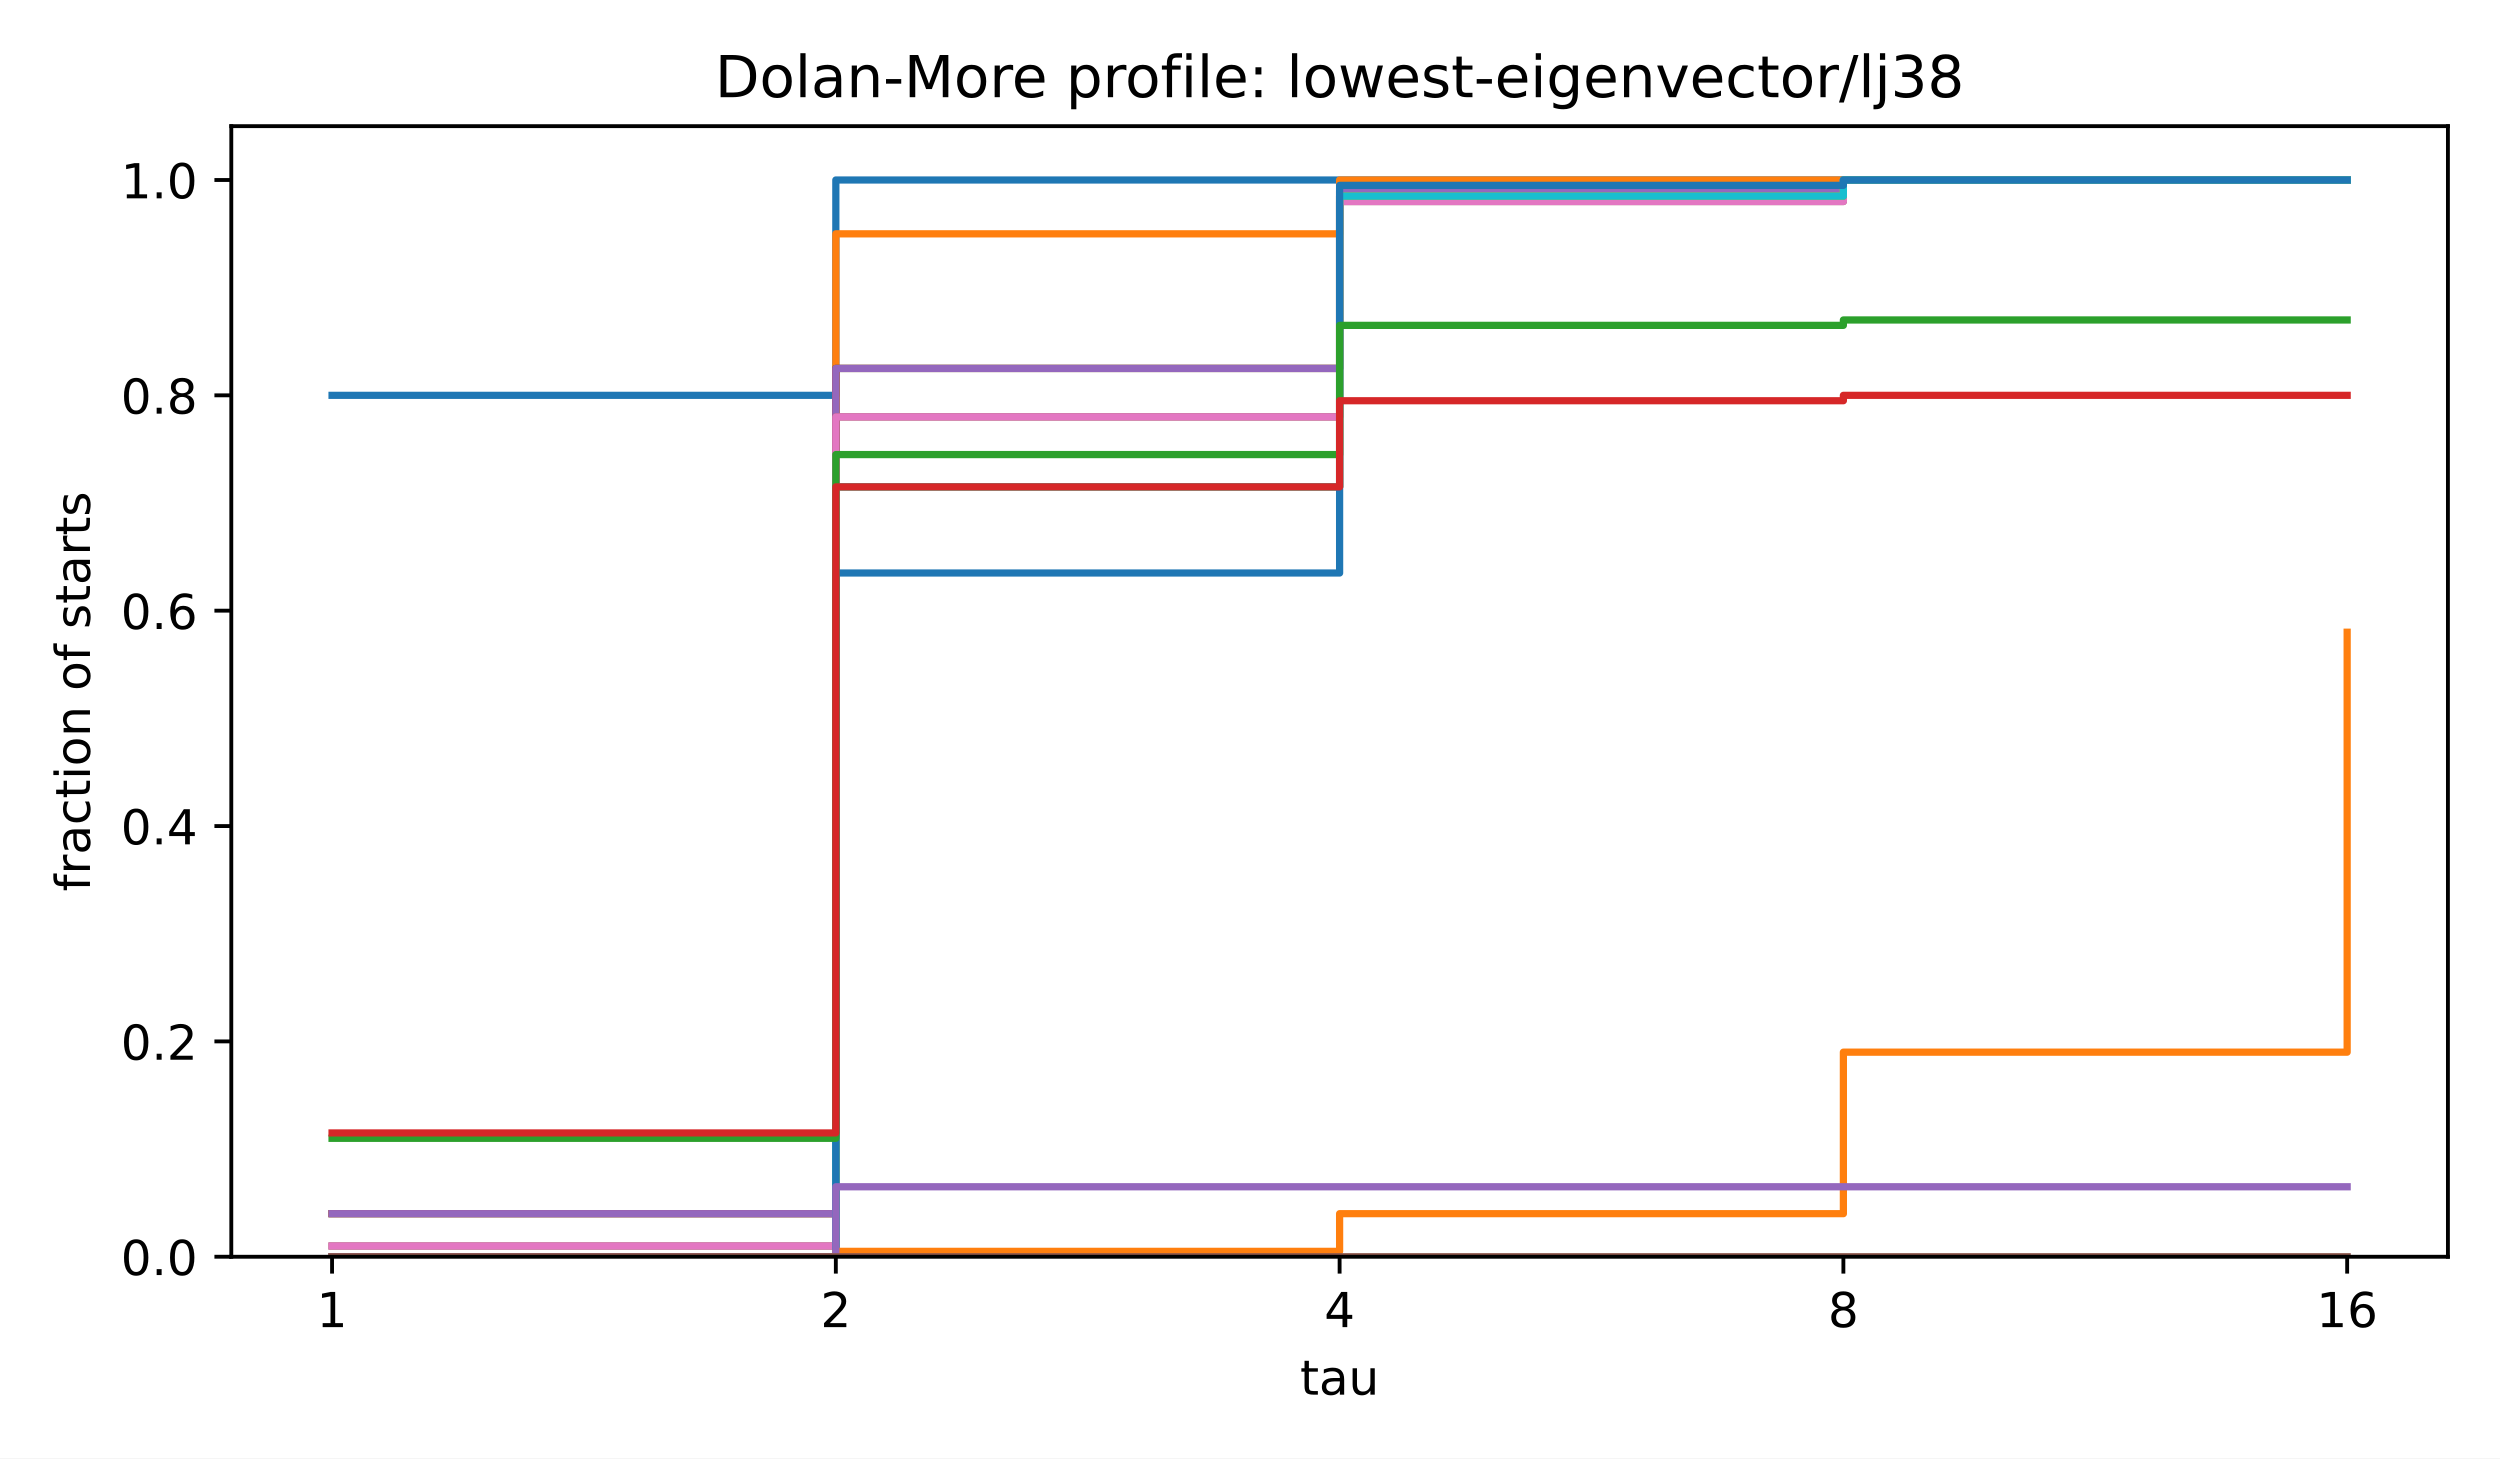
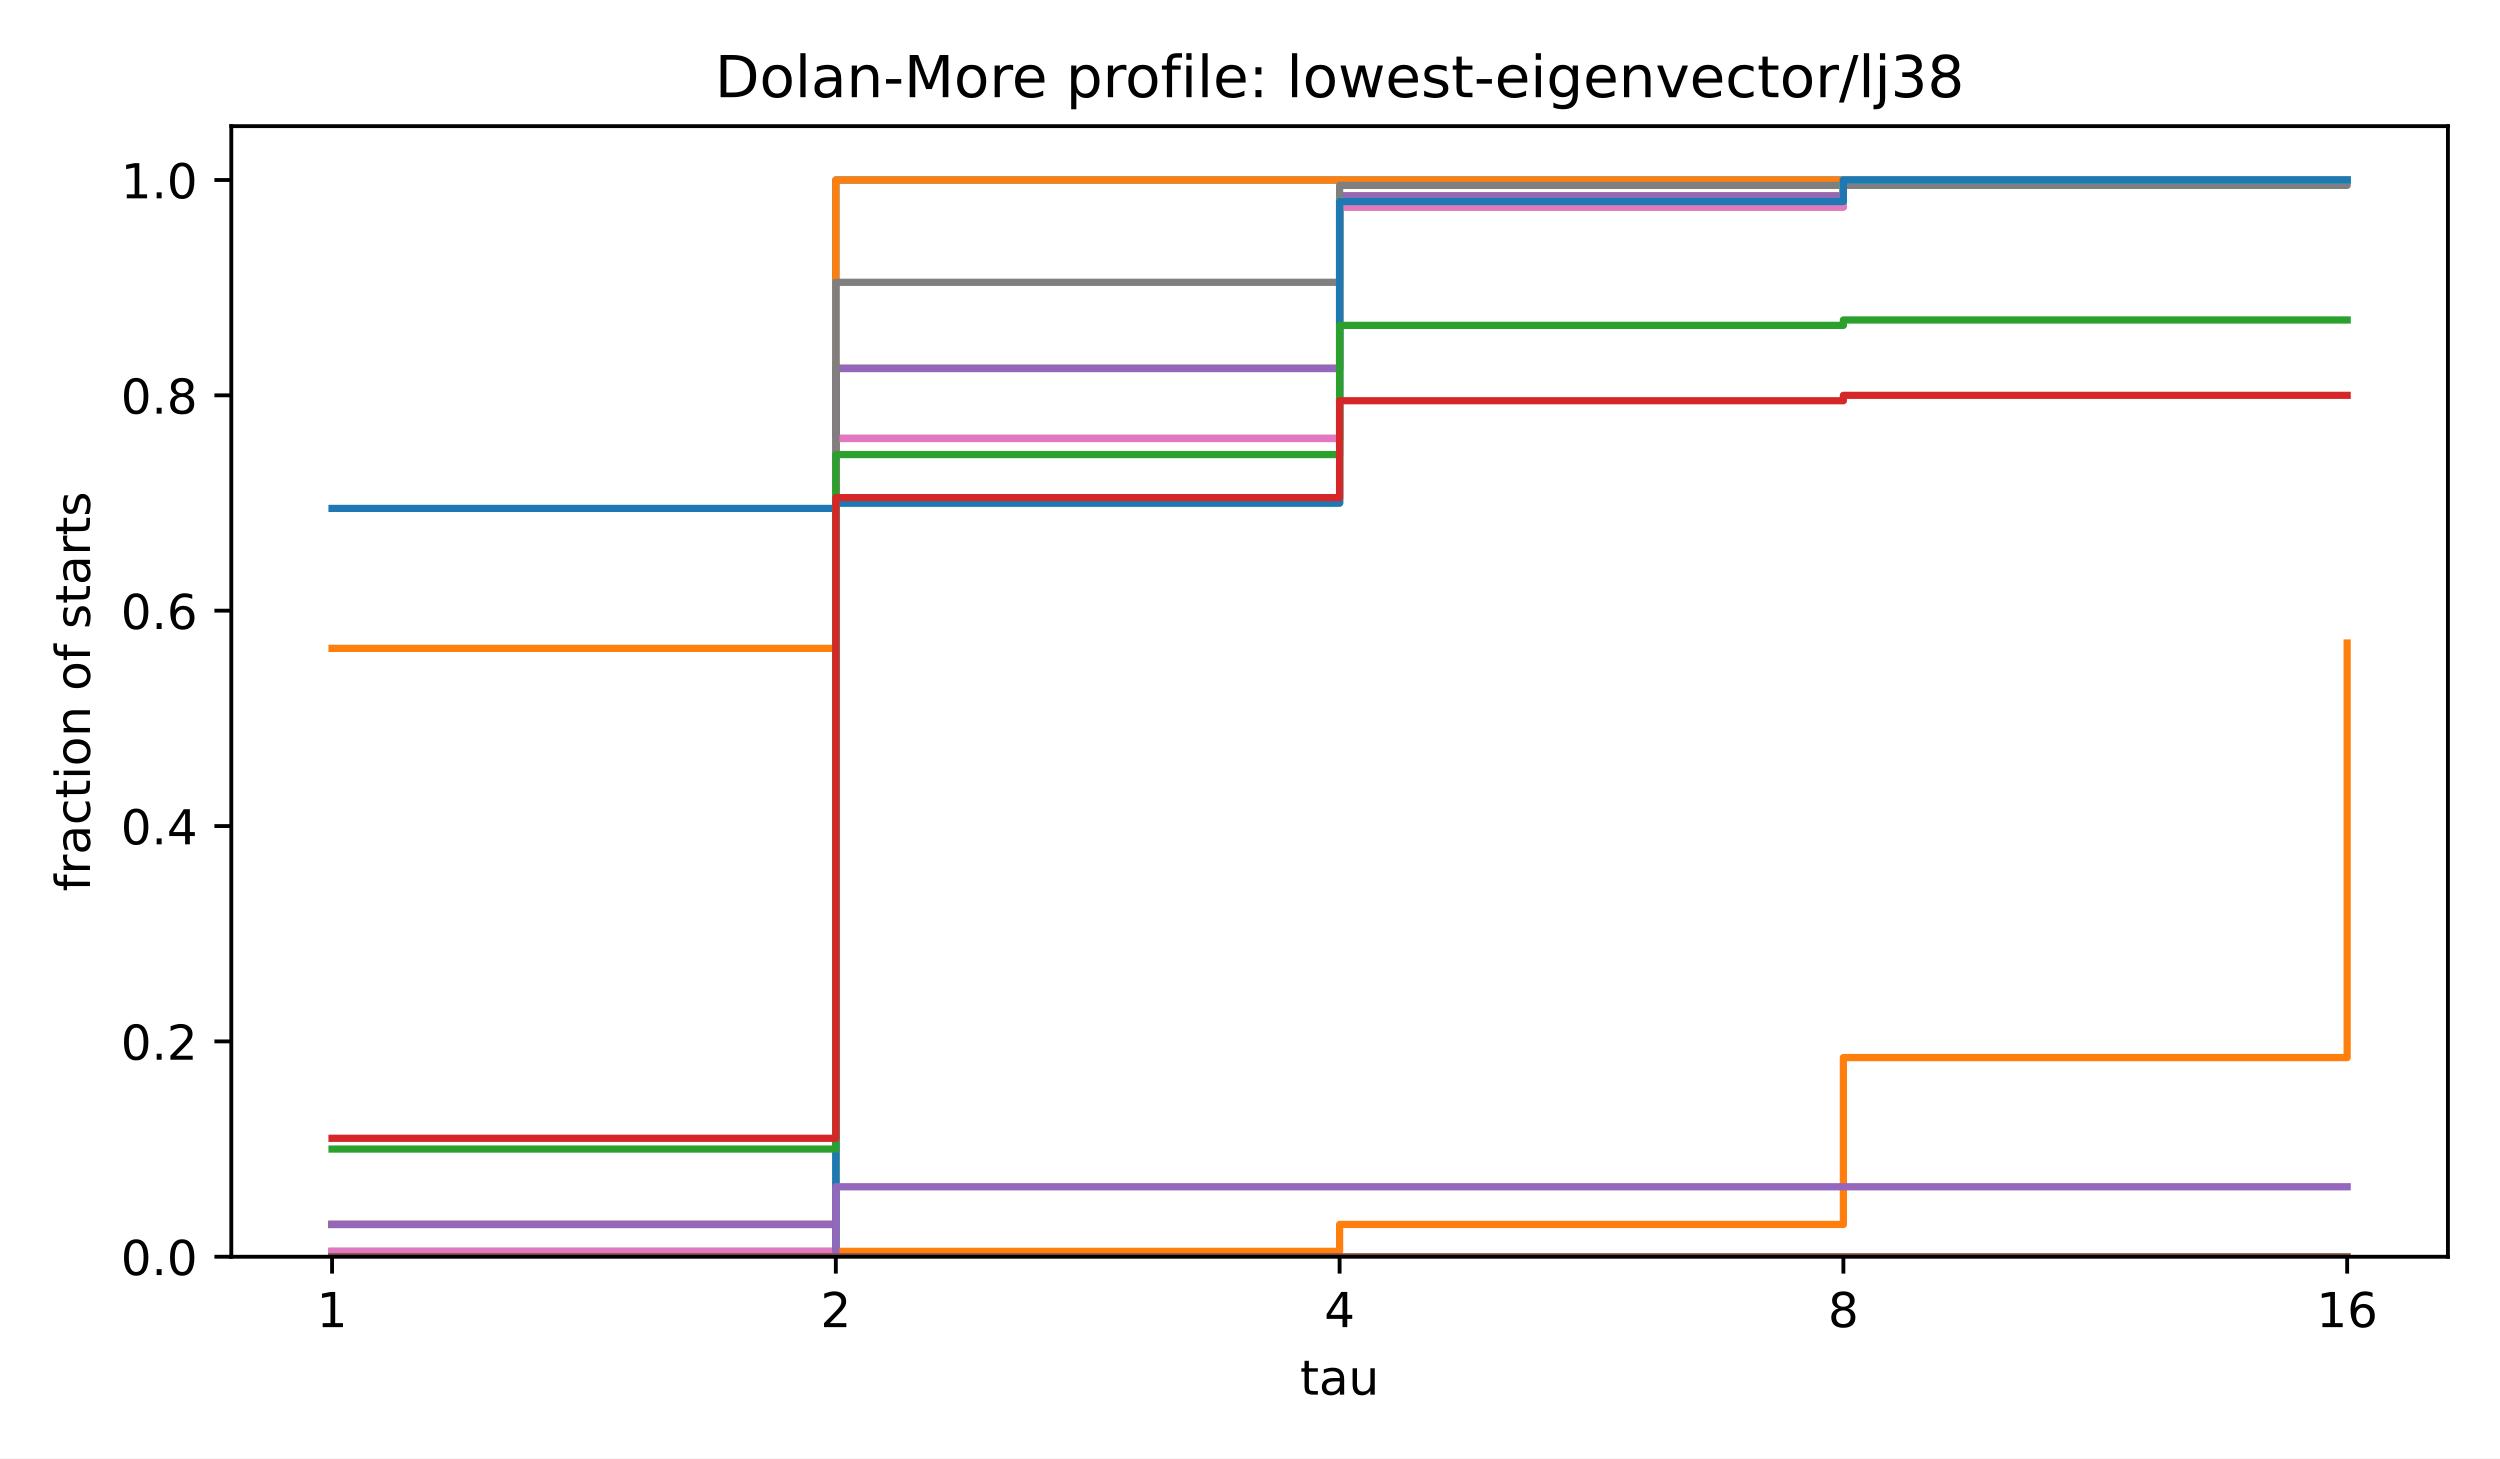
<svg xmlns="http://www.w3.org/2000/svg" xmlns:xlink="http://www.w3.org/1999/xlink" width="518.4pt" height="302.4pt" viewBox="0 0 518.4 302.4" version="1.1">
  <defs>
    <style type="text/css">*{stroke-linejoin: round; stroke-linecap: butt}</style>
  </defs>
  <g id="figure_1">
    <g id="patch_1">
      <path d="M 0 302.4  L 518.4 302.4  L 518.4 0  L 0 0  z " style="fill: #ffffff" />
    </g>
    <g id="axes_1">
      <g id="patch_2">
        <path d="M 47.962 260.6  L 507.6 260.6  L 507.6 26.16  L 47.962 26.16  z " style="fill: #ffffff" />
      </g>
      <g id="matplotlib.axis_1">
        <g id="xtick_1">
          <g id="line2d_1">
            <defs>
              <path id="m8ea4d47d77" d="M 0 0  L 0 3.5  " style="stroke: #000000; stroke-width: 0.8" />
            </defs>
            <g>
              <use xlink:href="#m8ea4d47d77" x="68.855" y="260.6" style="stroke: #000000; stroke-width: 0.8" />
            </g>
          </g>
          <g id="text_1">
            <text style="font-size: 10px; font-family: 'DejaVu Sans', 'Bitstream Vera Sans', 'Computer Modern Sans Serif', 'Lucida Grande', 'Verdana', 'Geneva', 'Lucid', 'Arial', 'Helvetica', 'Avant Garde', sans-serif; text-anchor: middle" x="68.855" y="275.198" transform="rotate(-0 68.85496 275.1977)">1</text>
          </g>
        </g>
        <g id="xtick_2">
          <g id="line2d_2">
            <g>
              <use xlink:href="#m8ea4d47d77" x="173.318" y="260.6" style="stroke: #000000; stroke-width: 0.8" />
            </g>
          </g>
          <g id="text_2">
            <text style="font-size: 10px; font-family: 'DejaVu Sans', 'Bitstream Vera Sans', 'Computer Modern Sans Serif', 'Lucida Grande', 'Verdana', 'Geneva', 'Lucid', 'Arial', 'Helvetica', 'Avant Garde', sans-serif; text-anchor: middle" x="173.318" y="275.198" transform="rotate(-0 173.3181 275.1977)">2</text>
          </g>
        </g>
        <g id="xtick_3">
          <g id="line2d_3">
            <g>
              <use xlink:href="#m8ea4d47d77" x="277.781" y="260.6" style="stroke: #000000; stroke-width: 0.8" />
            </g>
          </g>
          <g id="text_3">
            <text style="font-size: 10px; font-family: 'DejaVu Sans', 'Bitstream Vera Sans', 'Computer Modern Sans Serif', 'Lucida Grande', 'Verdana', 'Geneva', 'Lucid', 'Arial', 'Helvetica', 'Avant Garde', sans-serif; text-anchor: middle" x="277.781" y="275.198" transform="rotate(-0 277.7812 275.1977)">4</text>
          </g>
        </g>
        <g id="xtick_4">
          <g id="line2d_4">
            <g>
              <use xlink:href="#m8ea4d47d77" x="382.244" y="260.6" style="stroke: #000000; stroke-width: 0.8" />
            </g>
          </g>
          <g id="text_4">
            <text style="font-size: 10px; font-family: 'DejaVu Sans', 'Bitstream Vera Sans', 'Computer Modern Sans Serif', 'Lucida Grande', 'Verdana', 'Geneva', 'Lucid', 'Arial', 'Helvetica', 'Avant Garde', sans-serif; text-anchor: middle" x="382.244" y="275.198" transform="rotate(-0 382.2443 275.1977)">8</text>
          </g>
        </g>
        <g id="xtick_5">
          <g id="line2d_5">
            <g>
              <use xlink:href="#m8ea4d47d77" x="486.707" y="260.6" style="stroke: #000000; stroke-width: 0.8" />
            </g>
          </g>
          <g id="text_5">
            <text style="font-size: 10px; font-family: 'DejaVu Sans', 'Bitstream Vera Sans', 'Computer Modern Sans Serif', 'Lucida Grande', 'Verdana', 'Geneva', 'Lucid', 'Arial', 'Helvetica', 'Avant Garde', sans-serif; text-anchor: middle" x="486.707" y="275.198" transform="rotate(-0 486.7074 275.1977)">16</text>
          </g>
        </g>
        <g id="text_6">
          <text style="font-size: 10px; font-family: 'DejaVu Sans', 'Bitstream Vera Sans', 'Computer Modern Sans Serif', 'Lucida Grande', 'Verdana', 'Geneva', 'Lucid', 'Arial', 'Helvetica', 'Avant Garde', sans-serif; text-anchor: middle" x="277.781" y="289.198" transform="rotate(-0 277.7812 289.1977)">tau</text>
        </g>
      </g>
      <g id="matplotlib.axis_2">
        <g id="ytick_1">
          <g id="line2d_6">
            <defs>
              <path id="md659df78fa" d="M 0 0  L -3.5 0  " style="stroke: #000000; stroke-width: 0.8" />
            </defs>
            <g>
              <use xlink:href="#md659df78fa" x="47.962" y="260.6" style="stroke: #000000; stroke-width: 0.8" />
            </g>
          </g>
          <g id="text_7">
            <text style="font-size: 10px; font-family: 'DejaVu Sans', 'Bitstream Vera Sans', 'Computer Modern Sans Serif', 'Lucida Grande', 'Verdana', 'Geneva', 'Lucid', 'Arial', 'Helvetica', 'Avant Garde', sans-serif; text-anchor: end" x="40.962" y="264.399" transform="rotate(-0 40.96234 264.3988)">0.0</text>
          </g>
        </g>
        <g id="ytick_2">
          <g id="line2d_7">
            <g>
              <use xlink:href="#md659df78fa" x="47.962" y="215.945" style="stroke: #000000; stroke-width: 0.8" />
            </g>
          </g>
          <g id="text_8">
            <text style="font-size: 10px; font-family: 'DejaVu Sans', 'Bitstream Vera Sans', 'Computer Modern Sans Serif', 'Lucida Grande', 'Verdana', 'Geneva', 'Lucid', 'Arial', 'Helvetica', 'Avant Garde', sans-serif; text-anchor: end" x="40.962" y="219.744" transform="rotate(-0 40.96234 219.7436)">0.2</text>
          </g>
        </g>
        <g id="ytick_3">
          <g id="line2d_8">
            <g>
              <use xlink:href="#md659df78fa" x="47.962" y="171.29" style="stroke: #000000; stroke-width: 0.8" />
            </g>
          </g>
          <g id="text_9">
            <text style="font-size: 10px; font-family: 'DejaVu Sans', 'Bitstream Vera Sans', 'Computer Modern Sans Serif', 'Lucida Grande', 'Verdana', 'Geneva', 'Lucid', 'Arial', 'Helvetica', 'Avant Garde', sans-serif; text-anchor: end" x="40.962" y="175.088" transform="rotate(-0 40.96234 175.0884)">0.4</text>
          </g>
        </g>
        <g id="ytick_4">
          <g id="line2d_9">
            <g>
              <use xlink:href="#md659df78fa" x="47.962" y="126.634" style="stroke: #000000; stroke-width: 0.8" />
            </g>
          </g>
          <g id="text_10">
            <text style="font-size: 10px; font-family: 'DejaVu Sans', 'Bitstream Vera Sans', 'Computer Modern Sans Serif', 'Lucida Grande', 'Verdana', 'Geneva', 'Lucid', 'Arial', 'Helvetica', 'Avant Garde', sans-serif; text-anchor: end" x="40.962" y="130.433" transform="rotate(-0 40.96234 130.4331)">0.6</text>
          </g>
        </g>
        <g id="ytick_5">
          <g id="line2d_10">
            <g>
              <use xlink:href="#md659df78fa" x="47.962" y="81.979" style="stroke: #000000; stroke-width: 0.8" />
            </g>
          </g>
          <g id="text_11">
            <text style="font-size: 10px; font-family: 'DejaVu Sans', 'Bitstream Vera Sans', 'Computer Modern Sans Serif', 'Lucida Grande', 'Verdana', 'Geneva', 'Lucid', 'Arial', 'Helvetica', 'Avant Garde', sans-serif; text-anchor: end" x="40.962" y="85.778" transform="rotate(-0 40.96234 85.77788)">0.8</text>
          </g>
        </g>
        <g id="ytick_6">
          <g id="line2d_11">
            <g>
              <use xlink:href="#md659df78fa" x="47.962" y="37.324" style="stroke: #000000; stroke-width: 0.8" />
            </g>
          </g>
          <g id="text_12">
            <text style="font-size: 10px; font-family: 'DejaVu Sans', 'Bitstream Vera Sans', 'Computer Modern Sans Serif', 'Lucida Grande', 'Verdana', 'Geneva', 'Lucid', 'Arial', 'Helvetica', 'Avant Garde', sans-serif; text-anchor: end" x="40.962" y="41.123" transform="rotate(-0 40.96234 41.12264)">1.0</text>
          </g>
        </g>
        <g id="text_13">
          <text style="font-size: 10px; font-family: 'DejaVu Sans', 'Bitstream Vera Sans', 'Computer Modern Sans Serif', 'Lucida Grande', 'Verdana', 'Geneva', 'Lucid', 'Arial', 'Helvetica', 'Avant Garde', sans-serif; text-anchor: middle" x="18.657" y="143.38" transform="rotate(-90 18.65687 143.38)">fraction of starts</text>
        </g>
      </g>
      <g id="line2d_12">
-         <path d="M 68.855 81.979  L 173.318 81.979  L 173.318 37.324  L 277.781 37.324  L 277.781 37.324  L 382.244 37.324  L 382.244 37.324  L 486.707 37.324  L 486.707 37.324  " clip-path="url(#p4e380cea4b)" style="fill: none; stroke: #1f77b4; stroke-width: 1.5; stroke-linecap: square" />
+         <path d="M 68.855 105.423  L 173.318 105.423  L 173.318 37.324  L 277.781 37.324  L 277.781 37.324  L 382.244 37.324  L 382.244 37.324  L 486.707 37.324  L 486.707 37.324  " clip-path="url(#p4e380cea4b)" style="fill: none; stroke: #1f77b4; stroke-width: 1.5; stroke-linecap: square" />
      </g>
      <g id="line2d_13">
-         <path d="M 68.855 260.6  L 173.318 260.6  L 173.318 48.488  L 277.781 48.488  L 277.781 37.324  L 382.244 37.324  L 382.244 37.324  L 486.707 37.324  L 486.707 37.324  " clip-path="url(#p4e380cea4b)" style="fill: none; stroke: #ff7f0e; stroke-width: 1.5; stroke-linecap: square" />
+         <path d="M 68.855 134.449  L 173.318 134.449  L 173.318 37.324  L 277.781 37.324  L 277.781 37.324  L 382.244 37.324  L 382.244 37.324  L 486.707 37.324  L 486.707 37.324  " clip-path="url(#p4e380cea4b)" style="fill: none; stroke: #ff7f0e; stroke-width: 1.5; stroke-linecap: square" />
      </g>
      <g id="line2d_14">
-         <path d="M 68.855 251.669  L 173.318 251.669  L 173.318 76.397  L 277.781 76.397  L 277.781 39.557  L 382.244 39.557  L 382.244 37.324  L 486.707 37.324  L 486.707 37.324  " clip-path="url(#p4e380cea4b)" style="fill: none; stroke: #2ca02c; stroke-width: 1.5; stroke-linecap: square" />
+         <path d="M 68.855 253.902  L 173.318 253.902  L 173.318 76.397  L 277.781 76.397  L 277.781 40.673  L 382.244 40.673  L 382.244 37.324  L 486.707 37.324  L 486.707 37.324  " clip-path="url(#p4e380cea4b)" style="fill: none; stroke: #2ca02c; stroke-width: 1.5; stroke-linecap: square" />
      </g>
      <g id="line2d_15">
-         <path d="M 68.855 251.669  L 173.318 251.669  L 173.318 76.397  L 277.781 76.397  L 277.781 39.557  L 382.244 39.557  L 382.244 37.324  L 486.707 37.324  L 486.707 37.324  " clip-path="url(#p4e380cea4b)" style="fill: none; stroke: #d62728; stroke-width: 1.5; stroke-linecap: square" />
+         <path d="M 68.855 253.902  L 173.318 253.902  L 173.318 76.397  L 277.781 76.397  L 277.781 40.673  L 382.244 40.673  L 382.244 37.324  L 486.707 37.324  L 486.707 37.324  " clip-path="url(#p4e380cea4b)" style="fill: none; stroke: #d62728; stroke-width: 1.5; stroke-linecap: square" />
      </g>
      <g id="line2d_16">
-         <path d="M 68.855 251.669  L 173.318 251.669  L 173.318 76.397  L 277.781 76.397  L 277.781 39.557  L 382.244 39.557  L 382.244 37.324  L 486.707 37.324  L 486.707 37.324  " clip-path="url(#p4e380cea4b)" style="fill: none; stroke: #9467bd; stroke-width: 1.5; stroke-linecap: square" />
+         <path d="M 68.855 253.902  L 173.318 253.902  L 173.318 76.397  L 277.781 76.397  L 277.781 40.673  L 382.244 40.673  L 382.244 37.324  L 486.707 37.324  L 486.707 37.324  " clip-path="url(#p4e380cea4b)" style="fill: none; stroke: #9467bd; stroke-width: 1.5; stroke-linecap: square" />
      </g>
      <g id="line2d_17">
-         <path d="M 68.855 258.367  L 173.318 258.367  L 173.318 86.445  L 277.781 86.445  L 277.781 41.789  L 382.244 41.789  L 382.244 37.324  L 486.707 37.324  L 486.707 37.324  " clip-path="url(#p4e380cea4b)" style="fill: none; stroke: #8c564b; stroke-width: 1.5; stroke-linecap: square" />
+         <path d="M 68.855 259.484  L 173.318 259.484  L 173.318 90.91  L 277.781 90.91  L 277.781 42.906  L 382.244 42.906  L 382.244 37.324  L 486.707 37.324  L 486.707 37.324  " clip-path="url(#p4e380cea4b)" style="fill: none; stroke: #8c564b; stroke-width: 1.5; stroke-linecap: square" />
      </g>
      <g id="line2d_18">
-         <path d="M 68.855 258.367  L 173.318 258.367  L 173.318 86.445  L 277.781 86.445  L 277.781 41.789  L 382.244 41.789  L 382.244 37.324  L 486.707 37.324  L 486.707 37.324  " clip-path="url(#p4e380cea4b)" style="fill: none; stroke: #e377c2; stroke-width: 1.5; stroke-linecap: square" />
+         <path d="M 68.855 259.484  L 173.318 259.484  L 173.318 90.91  L 277.781 90.91  L 277.781 42.906  L 382.244 42.906  L 382.244 37.324  L 486.707 37.324  L 486.707 37.324  " clip-path="url(#p4e380cea4b)" style="fill: none; stroke: #e377c2; stroke-width: 1.5; stroke-linecap: square" />
      </g>
      <g id="line2d_19">
-         <path d="M 68.855 260.6  L 173.318 260.6  L 173.318 100.958  L 277.781 100.958  L 277.781 40.673  L 382.244 40.673  L 382.244 37.324  L 486.707 37.324  L 486.707 37.324  " clip-path="url(#p4e380cea4b)" style="fill: none; stroke: #7f7f7f; stroke-width: 1.5; stroke-linecap: square" />
+         <path d="M 68.855 260.6  L 173.318 260.6  L 173.318 58.535  L 277.781 58.535  L 277.781 38.44  L 382.244 38.44  L 382.244 38.44  L 486.707 38.44  L 486.707 37.324  " clip-path="url(#p4e380cea4b)" style="fill: none; stroke: #7f7f7f; stroke-width: 1.5; stroke-linecap: square" />
      </g>
      <g id="line2d_20">
-         <path d="M 68.855 260.6  L 173.318 260.6  L 173.318 100.958  L 277.781 100.958  L 277.781 40.673  L 382.244 40.673  L 382.244 37.324  L 486.707 37.324  L 486.707 37.324  " clip-path="url(#p4e380cea4b)" style="fill: none; stroke: #bcbd22; stroke-width: 1.5; stroke-linecap: square" />
+         <path d="M 68.855 260.6  L 173.318 260.6  L 173.318 104.307  L 277.781 104.307  L 277.781 41.789  L 382.244 41.789  L 382.244 37.324  L 486.707 37.324  L 486.707 37.324  " clip-path="url(#p4e380cea4b)" style="fill: none; stroke: #bcbd22; stroke-width: 1.5; stroke-linecap: square" />
      </g>
      <g id="line2d_21">
-         <path d="M 68.855 260.6  L 173.318 260.6  L 173.318 100.958  L 277.781 100.958  L 277.781 40.673  L 382.244 40.673  L 382.244 37.324  L 486.707 37.324  L 486.707 37.324  " clip-path="url(#p4e380cea4b)" style="fill: none; stroke: #17becf; stroke-width: 1.5; stroke-linecap: square" />
+         <path d="M 68.855 260.6  L 173.318 260.6  L 173.318 104.307  L 277.781 104.307  L 277.781 41.789  L 382.244 41.789  L 382.244 37.324  L 486.707 37.324  L 486.707 37.324  " clip-path="url(#p4e380cea4b)" style="fill: none; stroke: #17becf; stroke-width: 1.5; stroke-linecap: square" />
      </g>
      <g id="line2d_22">
-         <path d="M 68.855 260.6  L 173.318 260.6  L 173.318 118.82  L 277.781 118.82  L 277.781 38.44  L 382.244 38.44  L 382.244 37.324  L 486.707 37.324  L 486.707 37.324  " clip-path="url(#p4e380cea4b)" style="fill: none; stroke: #1f77b4; stroke-width: 1.5; stroke-linecap: square" />
+         <path d="M 68.855 260.6  L 173.318 260.6  L 173.318 104.307  L 277.781 104.307  L 277.781 41.789  L 382.244 41.789  L 382.244 37.324  L 486.707 37.324  L 486.707 37.324  " clip-path="url(#p4e380cea4b)" style="fill: none; stroke: #1f77b4; stroke-width: 1.5; stroke-linecap: square" />
      </g>
      <g id="line2d_23">
-         <path d="M 68.855 260.6  L 173.318 260.6  L 173.318 259.484  L 277.781 259.484  L 277.781 251.669  L 382.244 251.669  L 382.244 218.178  L 486.707 218.178  L 486.707 131.1  " clip-path="url(#p4e380cea4b)" style="fill: none; stroke: #ff7f0e; stroke-width: 1.5; stroke-linecap: square" />
+         <path d="M 68.855 260.6  L 173.318 260.6  L 173.318 259.484  L 277.781 259.484  L 277.781 253.902  L 382.244 253.902  L 382.244 219.294  L 486.707 219.294  L 486.707 133.333  " clip-path="url(#p4e380cea4b)" style="fill: none; stroke: #ff7f0e; stroke-width: 1.5; stroke-linecap: square" />
      </g>
      <g id="line2d_24">
-         <path d="M 68.855 236.04  L 173.318 236.04  L 173.318 94.259  L 277.781 94.259  L 277.781 67.466  L 382.244 67.466  L 382.244 66.35  L 486.707 66.35  L 486.707 66.35  " clip-path="url(#p4e380cea4b)" style="fill: none; stroke: #2ca02c; stroke-width: 1.5; stroke-linecap: square" />
+         <path d="M 68.855 238.272  L 173.318 238.272  L 173.318 94.259  L 277.781 94.259  L 277.781 67.466  L 382.244 67.466  L 382.244 66.35  L 486.707 66.35  L 486.707 66.35  " clip-path="url(#p4e380cea4b)" style="fill: none; stroke: #2ca02c; stroke-width: 1.5; stroke-linecap: square" />
      </g>
      <g id="line2d_25">
-         <path d="M 68.855 234.923  L 173.318 234.923  L 173.318 100.958  L 277.781 100.958  L 277.781 83.095  L 382.244 83.095  L 382.244 81.979  L 486.707 81.979  L 486.707 81.979  " clip-path="url(#p4e380cea4b)" style="fill: none; stroke: #d62728; stroke-width: 1.5; stroke-linecap: square" />
+         <path d="M 68.855 236.04  L 173.318 236.04  L 173.318 103.19  L 277.781 103.19  L 277.781 83.095  L 382.244 83.095  L 382.244 81.979  L 486.707 81.979  L 486.707 81.979  " clip-path="url(#p4e380cea4b)" style="fill: none; stroke: #d62728; stroke-width: 1.5; stroke-linecap: square" />
      </g>
      <g id="line2d_26">
        <path d="M 68.855 260.6  L 173.318 260.6  L 173.318 246.087  L 277.781 246.087  L 277.781 246.087  L 382.244 246.087  L 382.244 246.087  L 486.707 246.087  L 486.707 246.087  " clip-path="url(#p4e380cea4b)" style="fill: none; stroke: #9467bd; stroke-width: 1.5; stroke-linecap: square" />
      </g>
      <g id="line2d_27">
        <path d="M 68.855 260.6  L 173.318 260.6  L 173.318 260.6  L 277.781 260.6  L 277.781 260.6  L 382.244 260.6  L 382.244 260.6  L 486.707 260.6  L 486.707 260.6  " clip-path="url(#p4e380cea4b)" style="fill: none; stroke: #8c564b; stroke-width: 1.5; stroke-linecap: square" />
      </g>
      <g id="patch_3">
        <path d="M 47.962 260.6  L 47.962 26.16  " style="fill: none; stroke: #000000; stroke-width: 0.8; stroke-linejoin: miter; stroke-linecap: square" />
      </g>
      <g id="patch_4">
        <path d="M 507.6 260.6  L 507.6 26.16  " style="fill: none; stroke: #000000; stroke-width: 0.8; stroke-linejoin: miter; stroke-linecap: square" />
      </g>
      <g id="patch_5">
        <path d="M 47.962 260.6  L 507.6 260.6  " style="fill: none; stroke: #000000; stroke-width: 0.8; stroke-linejoin: miter; stroke-linecap: square" />
      </g>
      <g id="patch_6">
        <path d="M 47.962 26.16  L 507.6 26.16  " style="fill: none; stroke: #000000; stroke-width: 0.8; stroke-linejoin: miter; stroke-linecap: square" />
      </g>
      <g id="text_14">
        <text style="font-size: 12px; font-family: 'DejaVu Sans', 'Bitstream Vera Sans', 'Computer Modern Sans Serif', 'Lucida Grande', 'Verdana', 'Geneva', 'Lucid', 'Arial', 'Helvetica', 'Avant Garde', sans-serif; text-anchor: middle" x="277.781" y="20.16" transform="rotate(-0 277.7812 20.16)">Dolan-More profile: lowest-eigenvector/lj38</text>
      </g>
    </g>
  </g>
  <defs>
    <clipPath id="p4e380cea4b">
      <rect x="47.962" y="26.16" width="459.638" height="234.44" />
    </clipPath>
  </defs>
</svg>
